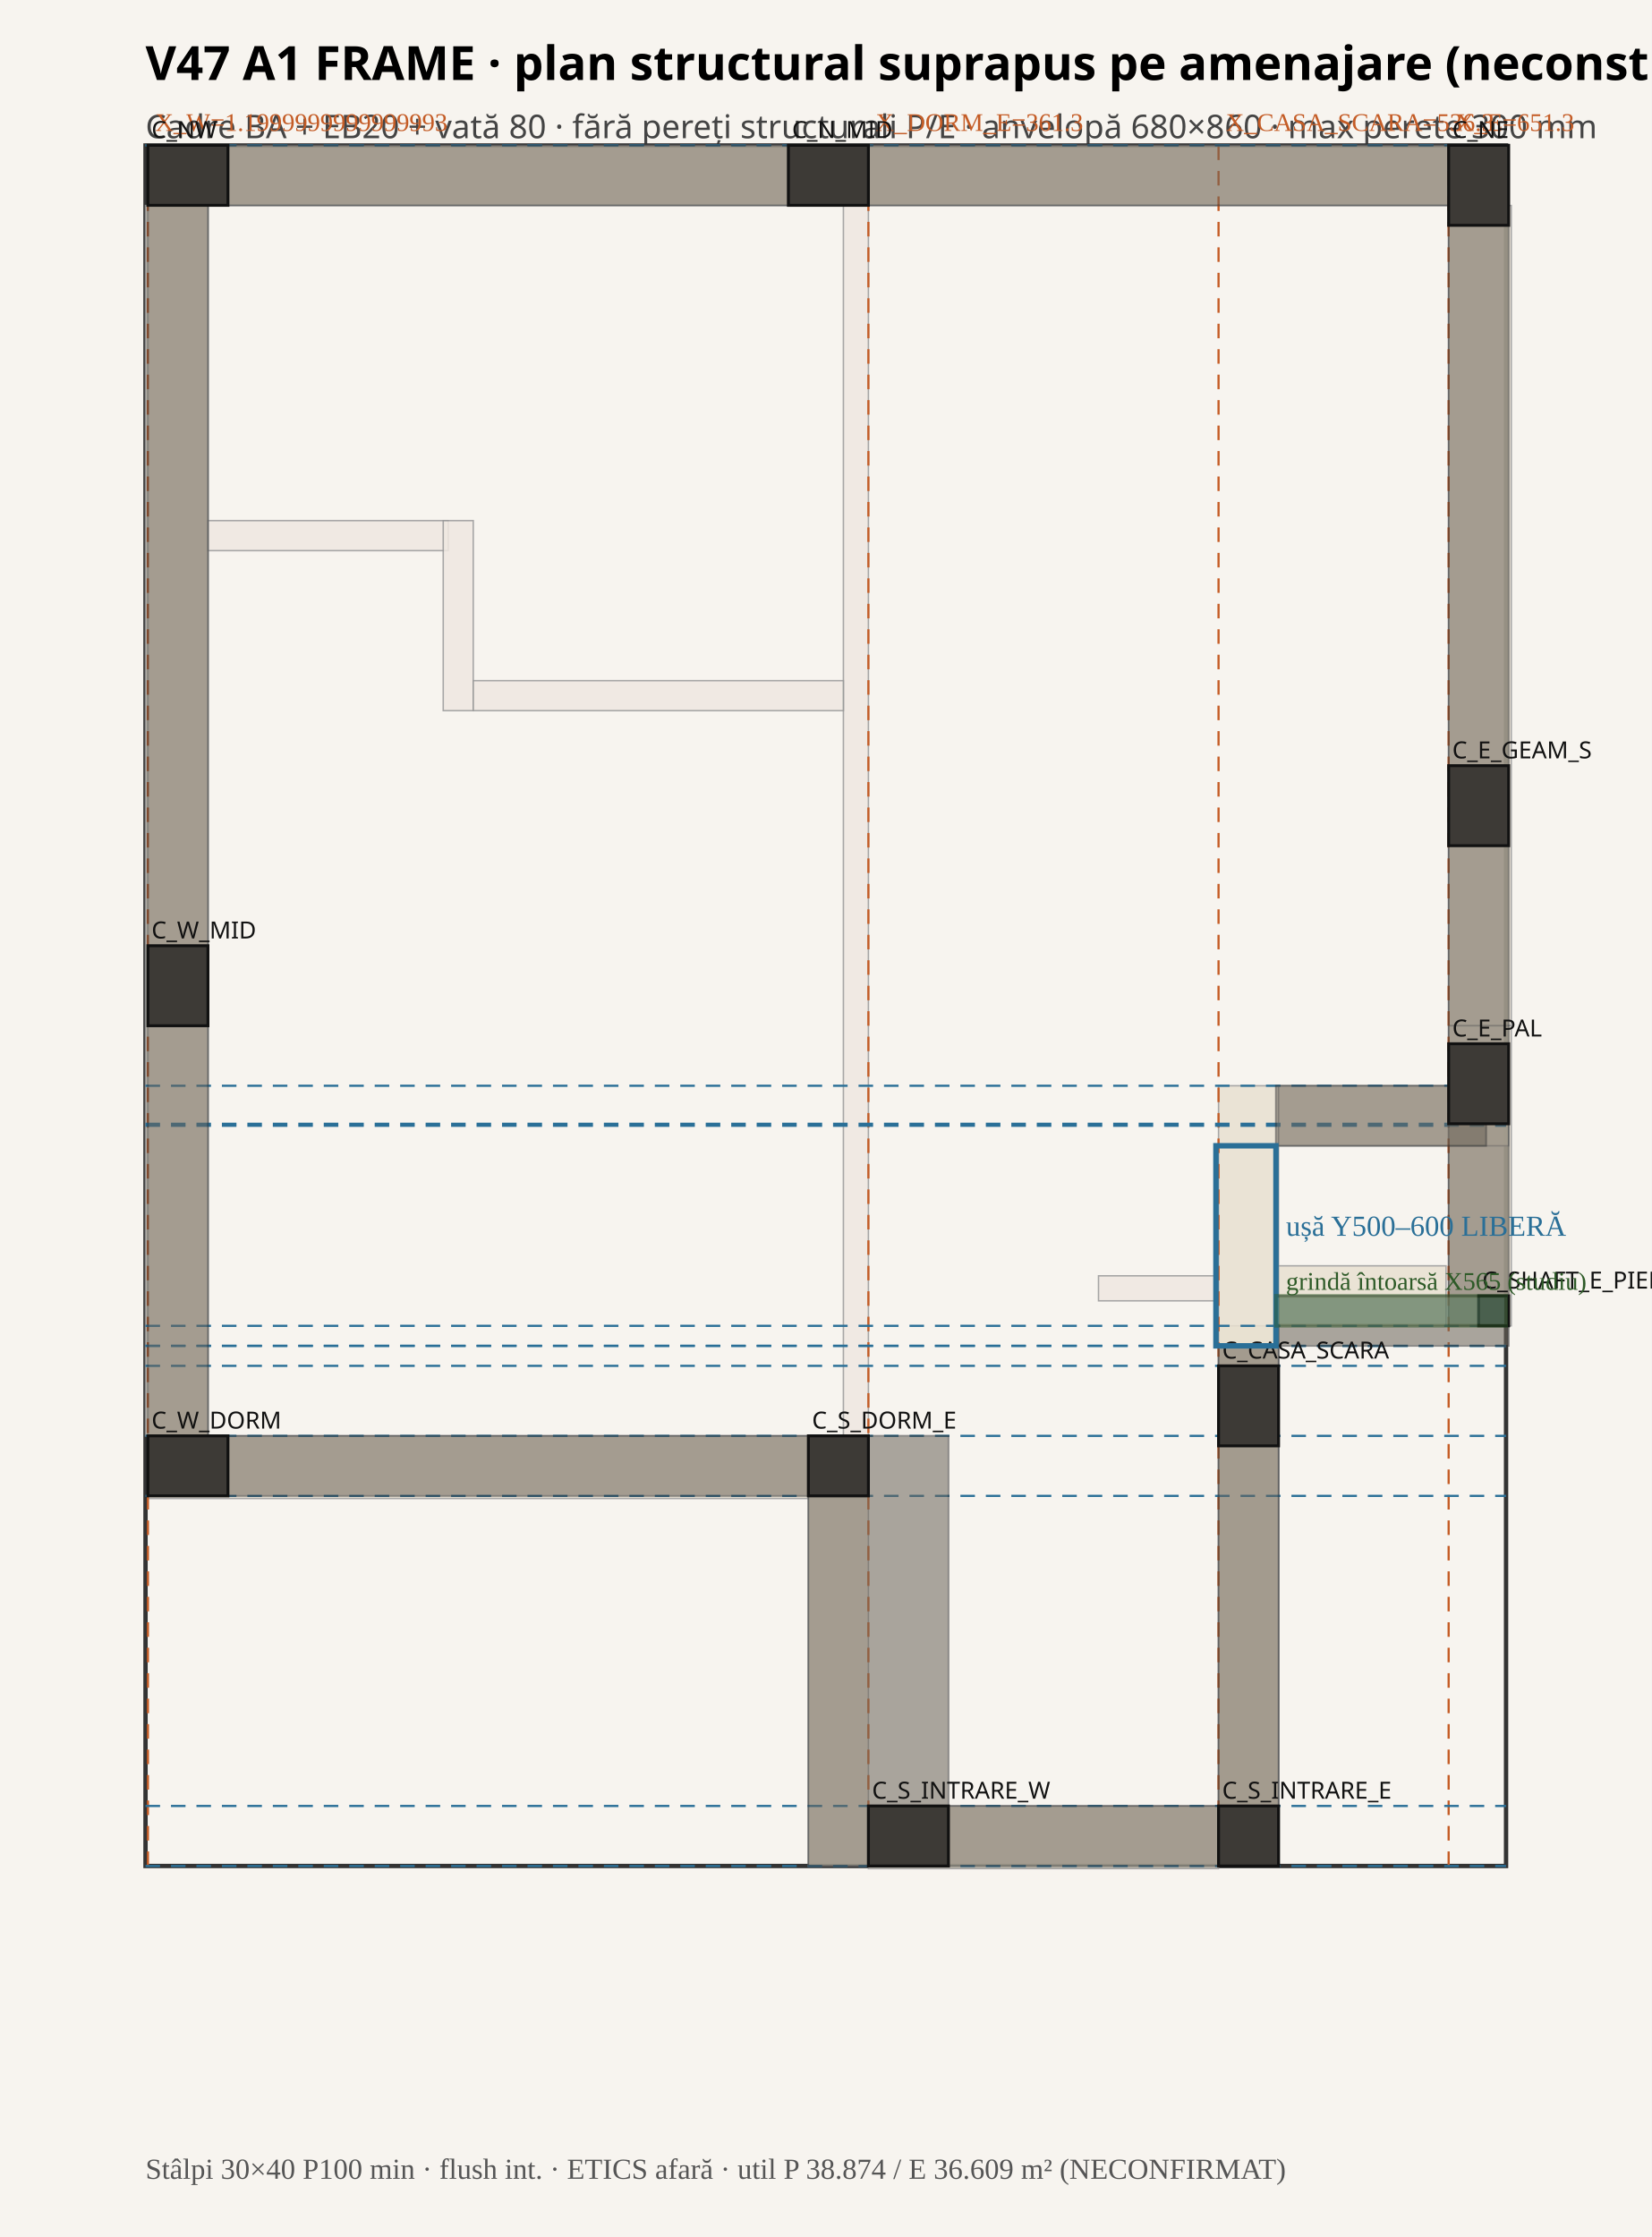
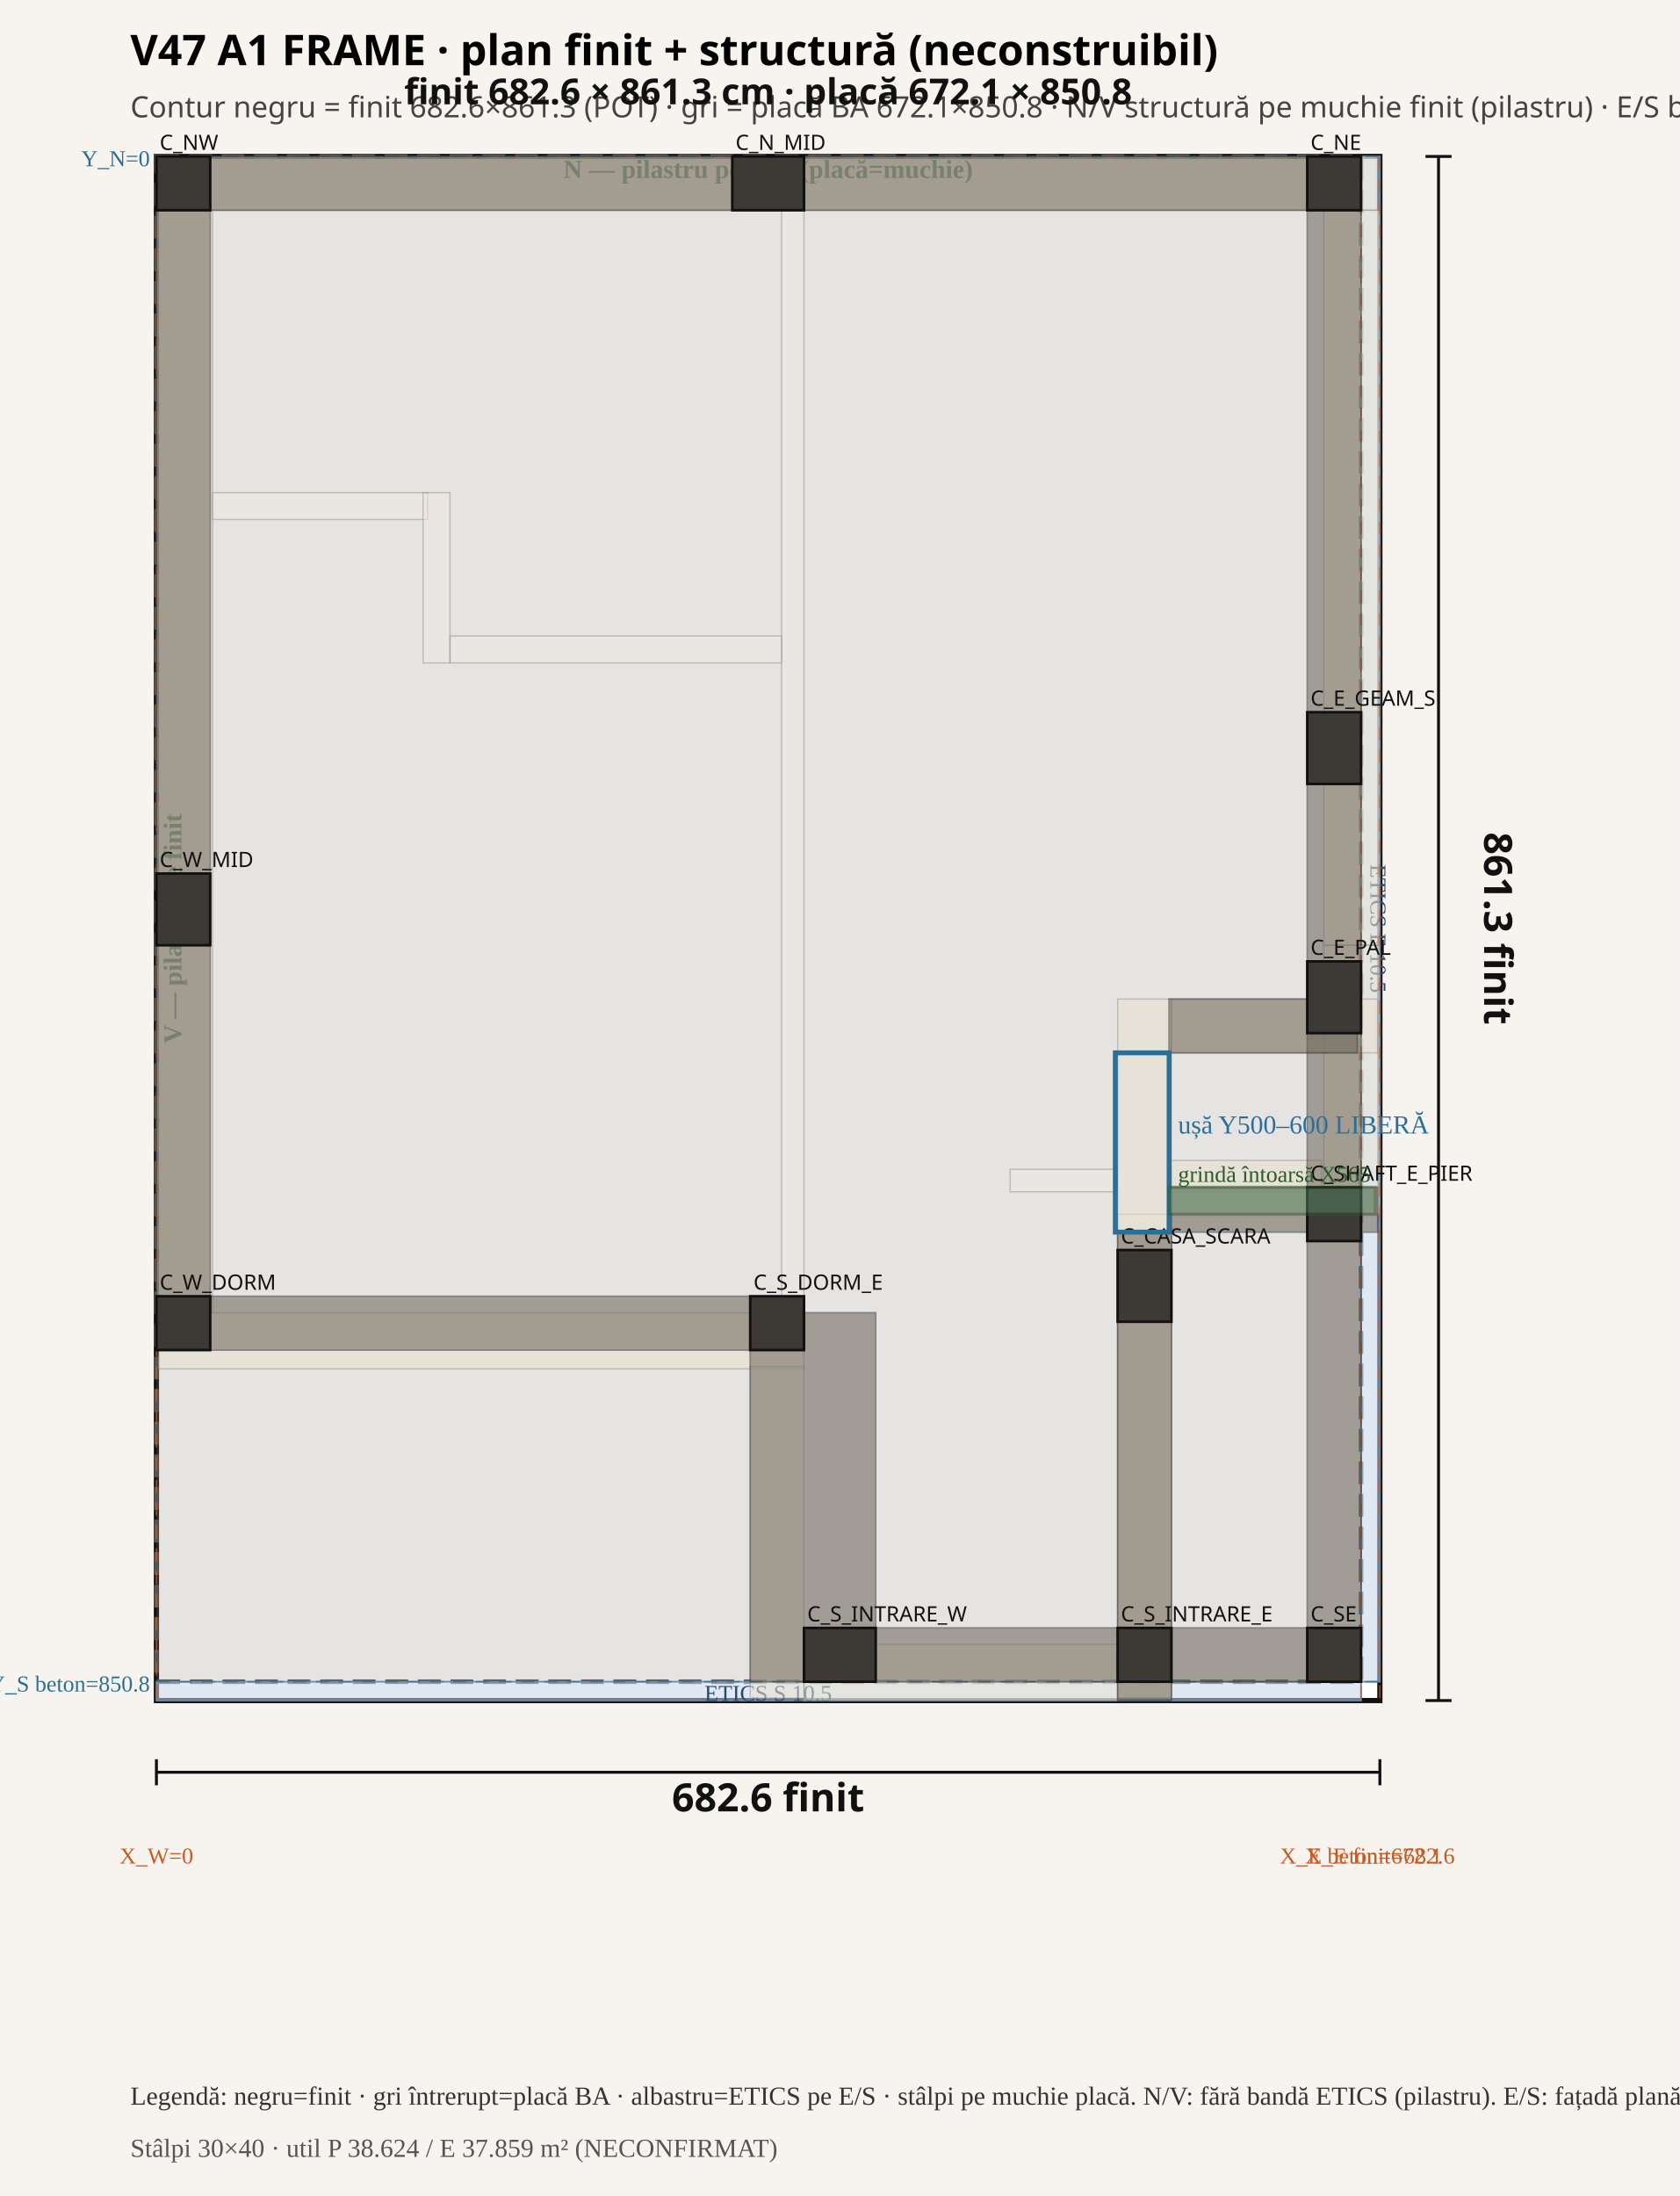
- <svg xmlns="http://www.w3.org/2000/svg" width="454" height="615" viewBox="0 0 454 615">
+ <svg xmlns="http://www.w3.org/2000/svg" width="515.43" height="673.715" viewBox="0 0 515.43 673.715">
  <rect width="100%" height="100%" fill="#f7f4ef" />
-   <text x="40" y="22" font-size="13" font-weight="600" font-family="IBM Plex Sans,Segoe UI,sans-serif">V47 A1 FRAME · plan structural suprapus pe amenajare (neconstruibil)</text>
-   <text x="40" y="38" font-size="9" fill="#444" font-family="IBM Plex Sans,Segoe UI,sans-serif">Cadre BA + EB20 + vată 80 · fără pereți structurali P/E · anvelopă 680×860 · max perete 300 mm</text>
-   <rect x="40" y="40" width="374" height="473" fill="none" stroke="#333" stroke-width="1.2" />
-   <rect x="40.715" y="40" width="374" height="16.5" fill="#e8e0d0" stroke="#999" stroke-width="0.4" opacity="0.85" />
-   <rect x="40" y="56.5" width="17.215" height="338.25" fill="#e8e0d0" stroke="#999" stroke-width="0.4" opacity="0.85" />
-   <rect x="398.215" y="56.5" width="17.215" height="225.5" fill="#e8e0d0" stroke="#999" stroke-width="0.4" opacity="0.85" />
-   <rect x="238.715" y="496.5" width="96.25" height="17.215" fill="#e8e0d0" stroke="#999" stroke-width="0.4" opacity="0.85" />
-   <rect x="40.715" y="394.75" width="198" height="17.215" fill="#e8e0d0" stroke="#999" stroke-width="0.4" opacity="0.85" />
-   <rect x="231.84" y="56.5" width="6.875" height="338.25" fill="#eee8e0" stroke="#999" stroke-width="0.4" opacity="0.85" />
-   <rect x="57.215" y="143.125" width="66" height="8.25" fill="#eee8e0" stroke="#999" stroke-width="0.4" opacity="0.85" />
-   <rect x="121.84" y="143.125" width="8.25" height="52.25" fill="#eee8e0" stroke="#999" stroke-width="0.4" opacity="0.85" />
-   <rect x="130.09" y="187.125" width="101.75" height="8.25" fill="#eee8e0" stroke="#999" stroke-width="0.4" opacity="0.85" />
-   <rect x="334.965" y="364.5" width="16.5" height="148.5" fill="#e8e0d0" stroke="#999" stroke-width="0.4" opacity="0.85" />
-   <rect x="301.965" y="350.75" width="33" height="6.875" fill="#eee8e0" stroke="#999" stroke-width="0.4" opacity="0.85" />
-   <rect x="222.215" y="411.25" width="16.5" height="101.75" fill="#e8e0d0" stroke="#999" stroke-width="0.4" opacity="0.85" />
-   <rect x="398.215" y="282" width="17.215" height="82.5" fill="#e8e0d0" stroke="#999" stroke-width="0.4" opacity="0.85" />
-   <rect x="350.75" y="348" width="46.75" height="16.5" fill="#e8e0d0" stroke="#999" stroke-width="0.4" opacity="0.85" />
-   <rect x="334.965" y="298.5" width="16.5" height="214.5" fill="#e8e0d0" stroke="#999" stroke-width="0.4" opacity="0.85" />
-   <rect x="351.465" y="298.5" width="63.25" height="16.5" fill="#e8e0d0" stroke="#999" stroke-width="0.4" opacity="0.85" />
-   <line x1="40.66" y1="40" x2="40.66" y2="513" stroke="#c45c26" stroke-width="0.6" stroke-dasharray="4 3" />
-   <text x="42.66" y="36" font-size="7" fill="#c45c26">X_W=1.1999999999999993</text>
-   <line x1="334.965" y1="40" x2="334.965" y2="513" stroke="#c45c26" stroke-width="0.6" stroke-dasharray="4 3" />
-   <text x="336.965" y="36" font-size="7" fill="#c45c26">X_CASA_SCARA=536.3</text>
-   <line x1="398.215" y1="40" x2="398.215" y2="513" stroke="#c45c26" stroke-width="0.6" stroke-dasharray="4 3" />
-   <text x="400.215" y="36" font-size="7" fill="#c45c26">X_E=651.3</text>
-   <line x1="238.715" y1="40" x2="238.715" y2="513" stroke="#c45c26" stroke-width="0.6" stroke-dasharray="4 3" />
-   <text x="240.715" y="36" font-size="7" fill="#c45c26">X_DORM_E=361.3</text>
-   <line x1="40" y1="39.945" x2="414" y2="39.945" stroke="#2a6f97" stroke-width="0.6" stroke-dasharray="4 3" />
-   <line x1="40" y1="39.945" x2="414" y2="39.945" stroke="#2a6f97" stroke-width="0.6" stroke-dasharray="4 3" />
-   <line x1="40" y1="298.5" x2="414" y2="298.5" stroke="#2a6f97" stroke-width="0.6" stroke-dasharray="4 3" />
-   <line x1="40" y1="308.95" x2="414" y2="308.95" stroke="#2a6f97" stroke-width="0.6" stroke-dasharray="4 3" />
-   <line x1="40" y1="309.5" x2="414" y2="309.5" stroke="#2a6f97" stroke-width="0.6" stroke-dasharray="4 3" />
-   <line x1="40" y1="364.5" x2="414" y2="364.5" stroke="#2a6f97" stroke-width="0.6" stroke-dasharray="4 3" />
-   <line x1="40" y1="370" x2="414" y2="370" stroke="#2a6f97" stroke-width="0.6" stroke-dasharray="4 3" />
-   <line x1="40" y1="370" x2="414" y2="370" stroke="#2a6f97" stroke-width="0.6" stroke-dasharray="4 3" />
-   <line x1="40" y1="375.5" x2="414" y2="375.5" stroke="#2a6f97" stroke-width="0.6" stroke-dasharray="4 3" />
-   <line x1="40" y1="394.75" x2="414" y2="394.75" stroke="#2a6f97" stroke-width="0.6" stroke-dasharray="4 3" />
-   <line x1="40" y1="411.25" x2="414" y2="411.25" stroke="#2a6f97" stroke-width="0.6" stroke-dasharray="4 3" />
-   <line x1="40" y1="496.5" x2="414" y2="496.5" stroke="#2a6f97" stroke-width="0.6" stroke-dasharray="4 3" />
-   <line x1="40" y1="513" x2="414" y2="513" stroke="#2a6f97" stroke-width="0.6" stroke-dasharray="4 3" />
-   <rect x="40.66" y="39.945" width="374.055" height="16.5" fill="#6a6358" opacity="0.55" stroke="#333" stroke-width="0.5" />
-   <rect x="40.66" y="39.945" width="16.5" height="371.305" fill="#6a6358" opacity="0.55" stroke="#333" stroke-width="0.5" />
-   <rect x="398.215" y="39.945" width="16.5" height="324.555" fill="#6a6358" opacity="0.55" stroke="#333" stroke-width="0.5" />
-   <rect x="334.965" y="375.5" width="16.5" height="137.5" fill="#6a6358" opacity="0.55" stroke="#333" stroke-width="0.5" />
-   <rect x="351.465" y="356.25" width="63.25" height="13.75" fill="#6a6358" opacity="0.55" stroke="#333" stroke-width="0.5" />
-   <rect x="334.965" y="370" width="16.5" height="5.5" fill="#6a6358" opacity="0.55" stroke="#333" stroke-width="0.5" />
-   <rect x="40.66" y="394.75" width="198.055" height="16.5" fill="#6a6358" opacity="0.55" stroke="#333" stroke-width="0.5" />
-   <rect x="222.215" y="394.75" width="38.5" height="118.25" fill="#6a6358" opacity="0.55" stroke="#333" stroke-width="0.5" />
-   <rect x="238.715" y="496.5" width="112.75" height="16.5" fill="#6a6358" opacity="0.55" stroke="#333" stroke-width="0.5" />
-   <rect x="350.75" y="298.5" width="57.75" height="16.5" fill="#6a6358" opacity="0.55" stroke="#333" stroke-width="0.5" />
-   <rect x="40.66" y="39.945" width="22" height="16.5" fill="#3d3a36" stroke="#111" stroke-width="0.8" />
-   <text x="41.66" y="37.945" font-size="6.5" fill="#111" font-family="IBM Plex Sans,Segoe UI,sans-serif">C_NW</text>
-   <rect x="216.715" y="39.945" width="22" height="16.5" fill="#3d3a36" stroke="#111" stroke-width="0.8" />
-   <text x="217.715" y="37.945" font-size="6.5" fill="#111" font-family="IBM Plex Sans,Segoe UI,sans-serif">C_N_MID</text>
-   <rect x="398.215" y="39.945" width="16.5" height="22" fill="#3d3a36" stroke="#111" stroke-width="0.8" />
-   <text x="399.215" y="37.945" font-size="6.5" fill="#111" font-family="IBM Plex Sans,Segoe UI,sans-serif">C_NE</text>
-   <rect x="40.66" y="260" width="16.5" height="22" fill="#3d3a36" stroke="#111" stroke-width="0.8" />
-   <text x="41.66" y="258" font-size="6.5" fill="#111" font-family="IBM Plex Sans,Segoe UI,sans-serif">C_W_MID</text>
-   <rect x="40.66" y="394.75" width="22" height="16.5" fill="#3d3a36" stroke="#111" stroke-width="0.8" />
-   <text x="41.66" y="392.75" font-size="6.5" fill="#111" font-family="IBM Plex Sans,Segoe UI,sans-serif">C_W_DORM</text>
-   <rect x="222.215" y="394.75" width="16.5" height="16.5" fill="#3d3a36" stroke="#111" stroke-width="0.8" />
-   <text x="223.215" y="392.75" font-size="6.5" fill="#111" font-family="IBM Plex Sans,Segoe UI,sans-serif">C_S_DORM_E</text>
-   <rect x="398.215" y="210.5" width="16.5" height="22" fill="#3d3a36" stroke="#111" stroke-width="0.8" />
-   <text x="399.215" y="208.5" font-size="6.5" fill="#111" font-family="IBM Plex Sans,Segoe UI,sans-serif">C_E_GEAM_S</text>
-   <rect x="398.215" y="286.95" width="16.5" height="22" fill="#3d3a36" stroke="#111" stroke-width="0.8" />
-   <text x="399.215" y="284.95" font-size="6.5" fill="#111" font-family="IBM Plex Sans,Segoe UI,sans-serif">C_E_PAL</text>
-   <rect x="334.965" y="375.5" width="16.5" height="22" fill="#3d3a36" stroke="#111" stroke-width="0.8" />
-   <text x="335.965" y="373.5" font-size="6.5" fill="#111" font-family="IBM Plex Sans,Segoe UI,sans-serif">C_CASA_SCARA</text>
-   <rect x="406.465" y="356.25" width="8.25" height="8.25" fill="#3d3a36" stroke="#111" stroke-width="0.8" />
-   <text x="407.465" y="354.25" font-size="6.5" fill="#111" font-family="IBM Plex Sans,Segoe UI,sans-serif">C_SHAFT_E_PIER</text>
-   <rect x="238.715" y="496.5" width="22" height="16.5" fill="#3d3a36" stroke="#111" stroke-width="0.8" />
-   <text x="239.715" y="494.5" font-size="6.5" fill="#111" font-family="IBM Plex Sans,Segoe UI,sans-serif">C_S_INTRARE_W</text>
-   <rect x="334.965" y="496.5" width="16.5" height="16.5" fill="#3d3a36" stroke="#111" stroke-width="0.8" />
-   <text x="335.965" y="494.5" font-size="6.5" fill="#111" font-family="IBM Plex Sans,Segoe UI,sans-serif">C_S_INTRARE_E</text>
-   <rect x="334.25" y="315" width="16.5" height="55" fill="none" stroke="#2a6f97" stroke-width="1.5" />
-   <text x="353.5" y="339.75" font-size="8" fill="#2a6f97">ușă Y500–600 LIBERĂ</text>
-   <rect x="350.75" y="356.25" width="63.25" height="8.25" fill="#5a8f6a" opacity="0.45" stroke="#2d5a27" />
-   <text x="353.5" y="354.6" font-size="7" fill="#2d5a27">grindă întoarsă X565 (studiu)</text>
-   <text x="40" y="599" font-size="8" fill="#555">Stâlpi 30×40 P100 min · flush int. · ETICS afară · util P 38.874 / E 36.609 m² (NECONFIRMAT)</text>
+   <text x="40" y="20" font-size="13" font-weight="600" font-family="IBM Plex Sans,Segoe UI,sans-serif">V47 A1 FRAME · plan finit + structură (neconstruibil)</text>
+   <text x="40" y="36" font-size="9" fill="#444" font-family="IBM Plex Sans,Segoe UI,sans-serif">Contur negru = finit 682.6×861.3 (POT) · gri = placă BA 672.1×850.8 · N/V structură pe muchie finit (pilastru) · E/S beton retras A2 (ETICS plan)</text>
+   <rect x="48" y="48" width="375.43" height="473.715" fill="#fff" stroke="#111" stroke-width="1.6" />
+   <rect x="48" y="48" width="369.655" height="467.94" fill="#8b8680" fill-opacity="0.22" stroke="#5a554e" stroke-width="1.4" stroke-dasharray="7 3" />
+   <rect x="417.655" y="48" width="5.775" height="467.94" fill="#c5d5e8" fill-opacity="0.55" stroke="#6a8aaa" stroke-width="0.5" />
+   <text x="420.543" y="284.858" text-anchor="middle" font-size="7" fill="#2a4a6a" transform="rotate(90 420.5425 284.8575)">ETICS E 10.5</text>
+   <rect x="48" y="515.94" width="369.655" height="5.775" fill="#c5d5e8" fill-opacity="0.55" stroke="#6a8aaa" stroke-width="0.5" />
+   <text x="235.715" y="521.827" text-anchor="middle" font-size="7" fill="#2a4a6a">ETICS S 10.5</text>
+   <text x="235.715" y="54.6" text-anchor="middle" font-size="8" font-weight="600" fill="#1a5c2a">N — pilastru pe finit (placă=muchie)</text>
+   <text x="55.7" y="284.858" text-anchor="middle" font-size="8" font-weight="600" fill="#1a5c2a" transform="rotate(-90 55.7 284.8575)">V — pilastru pe finit</text>
+   <line x1="48" y1="543.715" x2="423.43" y2="543.715" stroke="#111" stroke-width="0.9" />
+   <line x1="48" y1="539.715" x2="48" y2="547.715" stroke="#111" stroke-width="0.9" />
+   <line x1="423.43" y1="539.715" x2="423.43" y2="547.715" stroke="#111" stroke-width="0.9" />
+   <text x="235.715" y="555.715" text-anchor="middle" font-size="12" font-weight="700" fill="#111" font-family="IBM Plex Sans,Segoe UI,sans-serif">682.6 finit</text>
+   <line x1="441.43" y1="48" x2="441.43" y2="521.715" stroke="#111" stroke-width="0.9" />
+   <line x1="437.43" y1="48" x2="445.43" y2="48" stroke="#111" stroke-width="0.9" />
+   <line x1="437.43" y1="521.715" x2="445.43" y2="521.715" stroke="#111" stroke-width="0.9" />
+   <text x="455.43" y="284.858" text-anchor="middle" font-size="12" font-weight="700" fill="#111" font-family="IBM Plex Sans,Segoe UI,sans-serif" transform="rotate(90 455.43 284.8575)">861.3 finit</text>
+   <text x="235.715" y="32" text-anchor="middle" font-size="11" font-weight="600" fill="#111" font-family="IBM Plex Sans,Segoe UI,sans-serif">finit 682.6 × 861.3 cm · placă 672.1 × 850.8</text>
+   <rect x="48.715" y="48" width="374" height="16.5" fill="#e8e0d0" stroke="#999" stroke-width="0.4" opacity="0.55" />
+   <rect x="48" y="64.5" width="17.215" height="338.25" fill="#e8e0d0" stroke="#999" stroke-width="0.4" opacity="0.55" />
+   <rect x="406.215" y="64.5" width="17.215" height="225.5" fill="#e8e0d0" stroke="#999" stroke-width="0.4" opacity="0.55" />
+   <rect x="246.715" y="504.5" width="96.25" height="17.215" fill="#e8e0d0" stroke="#999" stroke-width="0.4" opacity="0.55" />
+   <rect x="48.715" y="402.75" width="198" height="17.215" fill="#e8e0d0" stroke="#999" stroke-width="0.4" opacity="0.55" />
+   <rect x="239.84" y="64.5" width="6.875" height="338.25" fill="#eee8e0" stroke="#999" stroke-width="0.4" opacity="0.55" />
+   <rect x="65.215" y="151.125" width="66" height="8.25" fill="#eee8e0" stroke="#999" stroke-width="0.4" opacity="0.55" />
+   <rect x="129.84" y="151.125" width="8.25" height="52.25" fill="#eee8e0" stroke="#999" stroke-width="0.4" opacity="0.55" />
+   <rect x="138.09" y="195.125" width="101.75" height="8.25" fill="#eee8e0" stroke="#999" stroke-width="0.4" opacity="0.55" />
+   <rect x="342.965" y="372.5" width="16.5" height="148.5" fill="#e8e0d0" stroke="#999" stroke-width="0.4" opacity="0.55" />
+   <rect x="309.965" y="358.75" width="33" height="6.875" fill="#eee8e0" stroke="#999" stroke-width="0.4" opacity="0.55" />
+   <rect x="230.215" y="419.25" width="16.5" height="101.75" fill="#e8e0d0" stroke="#999" stroke-width="0.4" opacity="0.55" />
+   <rect x="406.215" y="290" width="17.215" height="82.5" fill="#e8e0d0" stroke="#999" stroke-width="0.4" opacity="0.55" />
+   <rect x="358.75" y="356" width="46.75" height="16.5" fill="#e8e0d0" stroke="#999" stroke-width="0.4" opacity="0.55" />
+   <rect x="342.965" y="306.5" width="16.5" height="214.5" fill="#e8e0d0" stroke="#999" stroke-width="0.4" opacity="0.55" />
+   <rect x="359.465" y="306.5" width="63.25" height="16.5" fill="#e8e0d0" stroke="#999" stroke-width="0.4" opacity="0.55" />
+   <line x1="48" y1="48" x2="48" y2="521.715" stroke="#c45c26" stroke-width="0.5" stroke-dasharray="4 3" opacity="0.7" />
+   <line x1="417.655" y1="48" x2="417.655" y2="521.715" stroke="#c45c26" stroke-width="0.5" stroke-dasharray="4 3" opacity="0.7" />
+   <line x1="423.43" y1="48" x2="423.43" y2="521.715" stroke="#c45c26" stroke-width="0.5" stroke-dasharray="4 3" opacity="0.7" />
+   <text x="48" y="571.715" text-anchor="middle" font-size="7" fill="#c45c26">X_W=0</text>
+   <text x="417.655" y="571.715" text-anchor="middle" font-size="7" fill="#c45c26">X_E beton=672.1</text>
+   <text x="423.43" y="571.715" text-anchor="middle" font-size="7" fill="#c45c26">X_E finit=682.6</text>
+   <line x1="48" y1="48" x2="423.43" y2="48" stroke="#2a6f97" stroke-width="0.5" stroke-dasharray="4 3" opacity="0.7" />
+   <text x="46" y="51" text-anchor="end" font-size="7" fill="#2a6f97">Y_N=0</text>
+   <line x1="48" y1="515.94" x2="423.43" y2="515.94" stroke="#2a6f97" stroke-width="0.5" stroke-dasharray="4 3" opacity="0.7" />
+   <text x="46" y="518.94" text-anchor="end" font-size="7" fill="#2a6f97">Y_S beton=850.8</text>
+   <rect x="48" y="48" width="369.655" height="16.5" fill="#6a6358" opacity="0.55" stroke="#333" stroke-width="0.5" />
+   <rect x="48" y="48" width="16.5" height="366.19" fill="#6a6358" opacity="0.55" stroke="#333" stroke-width="0.5" />
+   <rect x="401.155" y="48" width="16.5" height="324.5" fill="#6a6358" opacity="0.55" stroke="#333" stroke-width="0.5" />
+   <rect x="342.965" y="383.5" width="16.5" height="138.215" fill="#6a6358" opacity="0.55" stroke="#333" stroke-width="0.5" />
+   <rect x="359.465" y="364.25" width="63.25" height="13.75" fill="#6a6358" opacity="0.55" stroke="#333" stroke-width="0.5" />
+   <rect x="342.965" y="378" width="16.5" height="5.5" fill="#6a6358" opacity="0.55" stroke="#333" stroke-width="0.5" />
+   <rect x="48" y="397.69" width="198.715" height="16.5" fill="#6a6358" opacity="0.55" stroke="#333" stroke-width="0.5" />
+   <rect x="230.215" y="402.75" width="38.5" height="113.19" fill="#6a6358" opacity="0.55" stroke="#333" stroke-width="0.5" />
+   <rect x="246.715" y="499.44" width="112.75" height="16.5" fill="#6a6358" opacity="0.55" stroke="#333" stroke-width="0.5" />
+   <rect x="401.155" y="372.5" width="16.5" height="143.44" fill="#6a6358" opacity="0.55" stroke="#333" stroke-width="0.5" />
+   <rect x="342.965" y="499.44" width="74.69" height="16.5" fill="#6a6358" opacity="0.55" stroke="#333" stroke-width="0.5" />
+   <rect x="358.75" y="306.5" width="57.75" height="16.5" fill="#6a6358" opacity="0.55" stroke="#333" stroke-width="0.5" />
+   <rect x="48" y="48" width="16.5" height="16.5" fill="#3d3a36" stroke="#111" stroke-width="0.8" />
+   <text x="49" y="46" font-size="6.5" fill="#111" font-family="IBM Plex Sans,Segoe UI,sans-serif">C_NW</text>
+   <rect x="224.715" y="48" width="22" height="16.5" fill="#3d3a36" stroke="#111" stroke-width="0.8" />
+   <text x="225.715" y="46" font-size="6.5" fill="#111" font-family="IBM Plex Sans,Segoe UI,sans-serif">C_N_MID</text>
+   <rect x="401.155" y="48" width="16.5" height="16.5" fill="#3d3a36" stroke="#111" stroke-width="0.8" />
+   <text x="402.155" y="46" font-size="6.5" fill="#111" font-family="IBM Plex Sans,Segoe UI,sans-serif">C_NE</text>
+   <rect x="48" y="268" width="16.5" height="22" fill="#3d3a36" stroke="#111" stroke-width="0.8" />
+   <text x="49" y="266" font-size="6.5" fill="#111" font-family="IBM Plex Sans,Segoe UI,sans-serif">C_W_MID</text>
+   <rect x="48" y="397.69" width="16.5" height="16.5" fill="#3d3a36" stroke="#111" stroke-width="0.8" />
+   <text x="49" y="395.69" font-size="6.5" fill="#111" font-family="IBM Plex Sans,Segoe UI,sans-serif">C_W_DORM</text>
+   <rect x="230.215" y="397.69" width="16.5" height="16.5" fill="#3d3a36" stroke="#111" stroke-width="0.8" />
+   <text x="231.215" y="395.69" font-size="6.5" fill="#111" font-family="IBM Plex Sans,Segoe UI,sans-serif">C_S_DORM_E</text>
+   <rect x="401.155" y="218.5" width="16.5" height="22" fill="#3d3a36" stroke="#111" stroke-width="0.8" />
+   <text x="402.155" y="216.5" font-size="6.5" fill="#111" font-family="IBM Plex Sans,Segoe UI,sans-serif">C_E_GEAM_S</text>
+   <rect x="401.155" y="294.95" width="16.5" height="22" fill="#3d3a36" stroke="#111" stroke-width="0.8" />
+   <text x="402.155" y="292.95" font-size="6.5" fill="#111" font-family="IBM Plex Sans,Segoe UI,sans-serif">C_E_PAL</text>
+   <rect x="342.965" y="383.5" width="16.5" height="22" fill="#3d3a36" stroke="#111" stroke-width="0.8" />
+   <text x="343.965" y="381.5" font-size="6.5" fill="#111" font-family="IBM Plex Sans,Segoe UI,sans-serif">C_CASA_SCARA</text>
+   <rect x="401.155" y="364.25" width="16.5" height="16.5" fill="#3d3a36" stroke="#111" stroke-width="0.8" />
+   <text x="402.155" y="362.25" font-size="6.5" fill="#111" font-family="IBM Plex Sans,Segoe UI,sans-serif">C_SHAFT_E_PIER</text>
+   <rect x="246.715" y="499.44" width="22" height="16.5" fill="#3d3a36" stroke="#111" stroke-width="0.8" />
+   <text x="247.715" y="497.44" font-size="6.5" fill="#111" font-family="IBM Plex Sans,Segoe UI,sans-serif">C_S_INTRARE_W</text>
+   <rect x="342.965" y="499.44" width="16.5" height="16.5" fill="#3d3a36" stroke="#111" stroke-width="0.8" />
+   <text x="343.965" y="497.44" font-size="6.5" fill="#111" font-family="IBM Plex Sans,Segoe UI,sans-serif">C_S_INTRARE_E</text>
+   <rect x="401.155" y="499.44" width="16.5" height="16.5" fill="#3d3a36" stroke="#111" stroke-width="0.8" />
+   <text x="402.155" y="497.44" font-size="6.5" fill="#111" font-family="IBM Plex Sans,Segoe UI,sans-serif">C_SE</text>
+   <rect x="342.25" y="323" width="16.5" height="55" fill="none" stroke="#2a6f97" stroke-width="1.5" />
+   <text x="361.5" y="347.75" font-size="8" fill="#2a6f97">ușă Y500–600 LIBERĂ</text>
+   <rect x="358.75" y="364.25" width="63.25" height="8.25" fill="#5a8f6a" opacity="0.45" stroke="#2d5a27" />
+   <text x="361.5" y="362.6" font-size="7" fill="#2d5a27">grindă întoarsă X565</text>
+   <text x="40" y="645.715" font-size="8" fill="#333">Legendă: negru=finit · gri întrerupt=placă BA · albastru=ETICS pe E/S · stâlpi pe muchie placă. N/V: fără bandă ETICS (pilastru). E/S: fațadă plană.</text>
+   <text x="40" y="661.715" font-size="8" fill="#555">Stâlpi 30×40 · util P 38.624 / E 37.859 m² (NECONFIRMAT)</text>
</svg>
